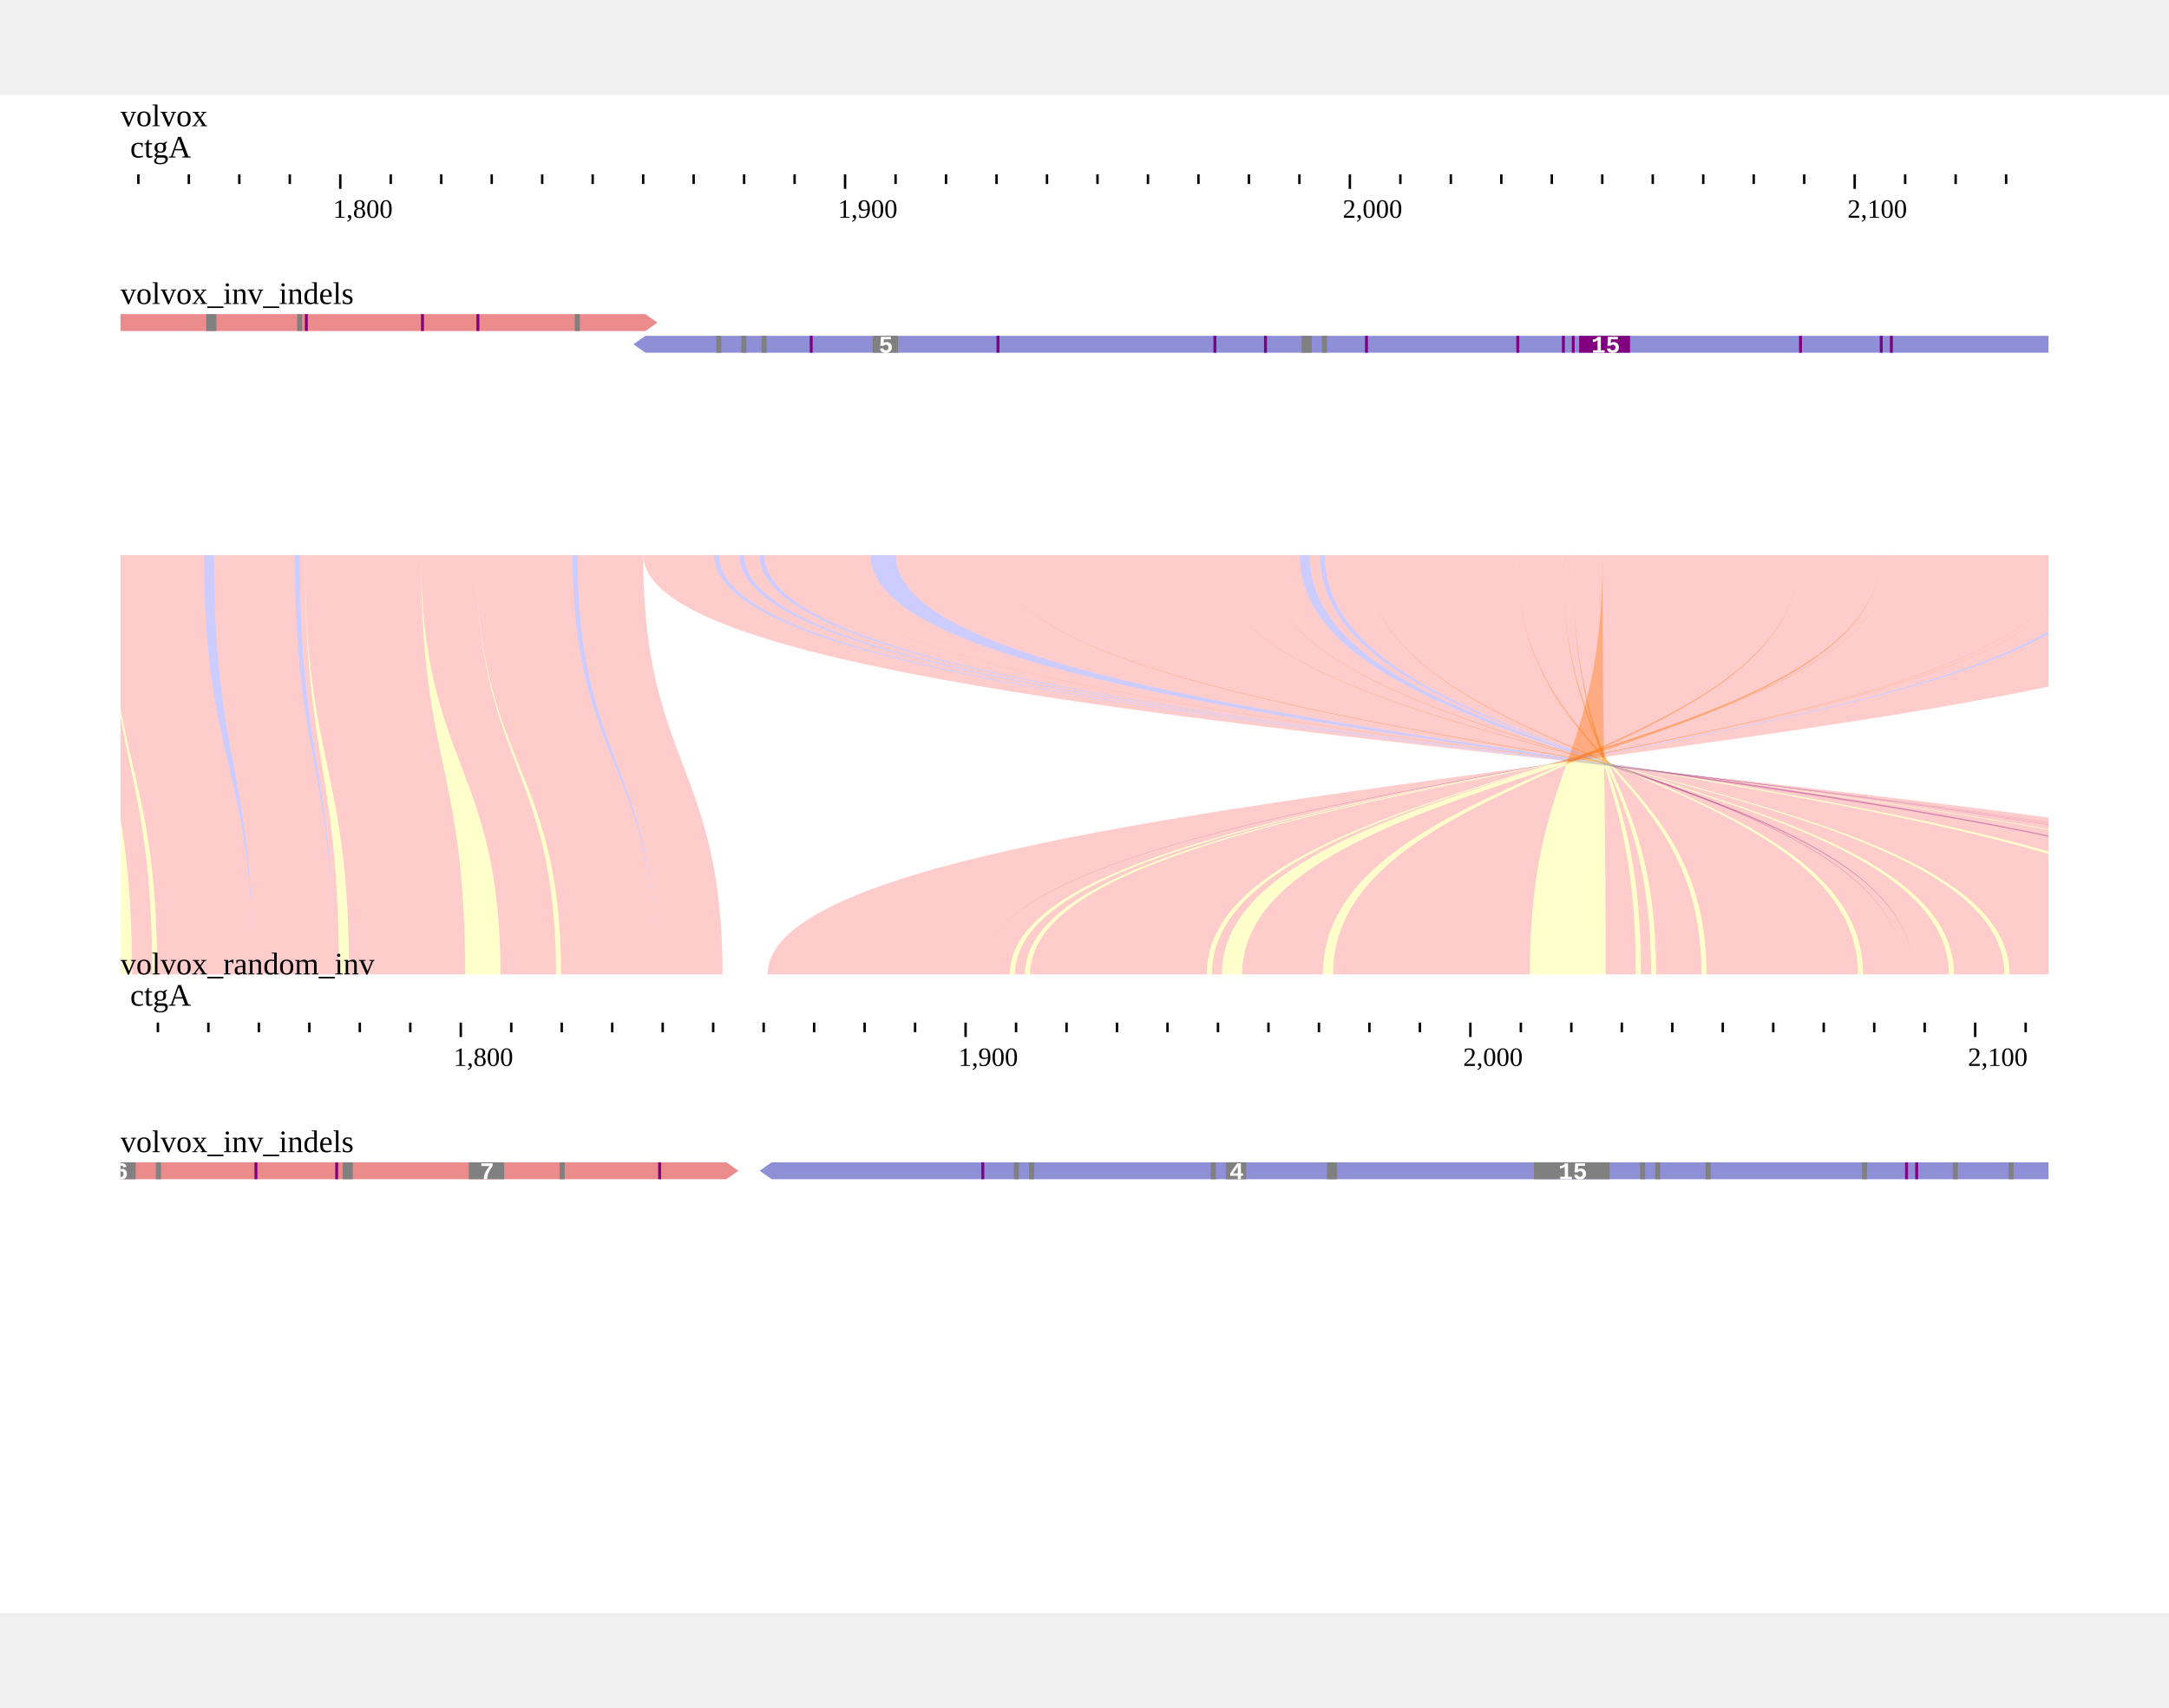
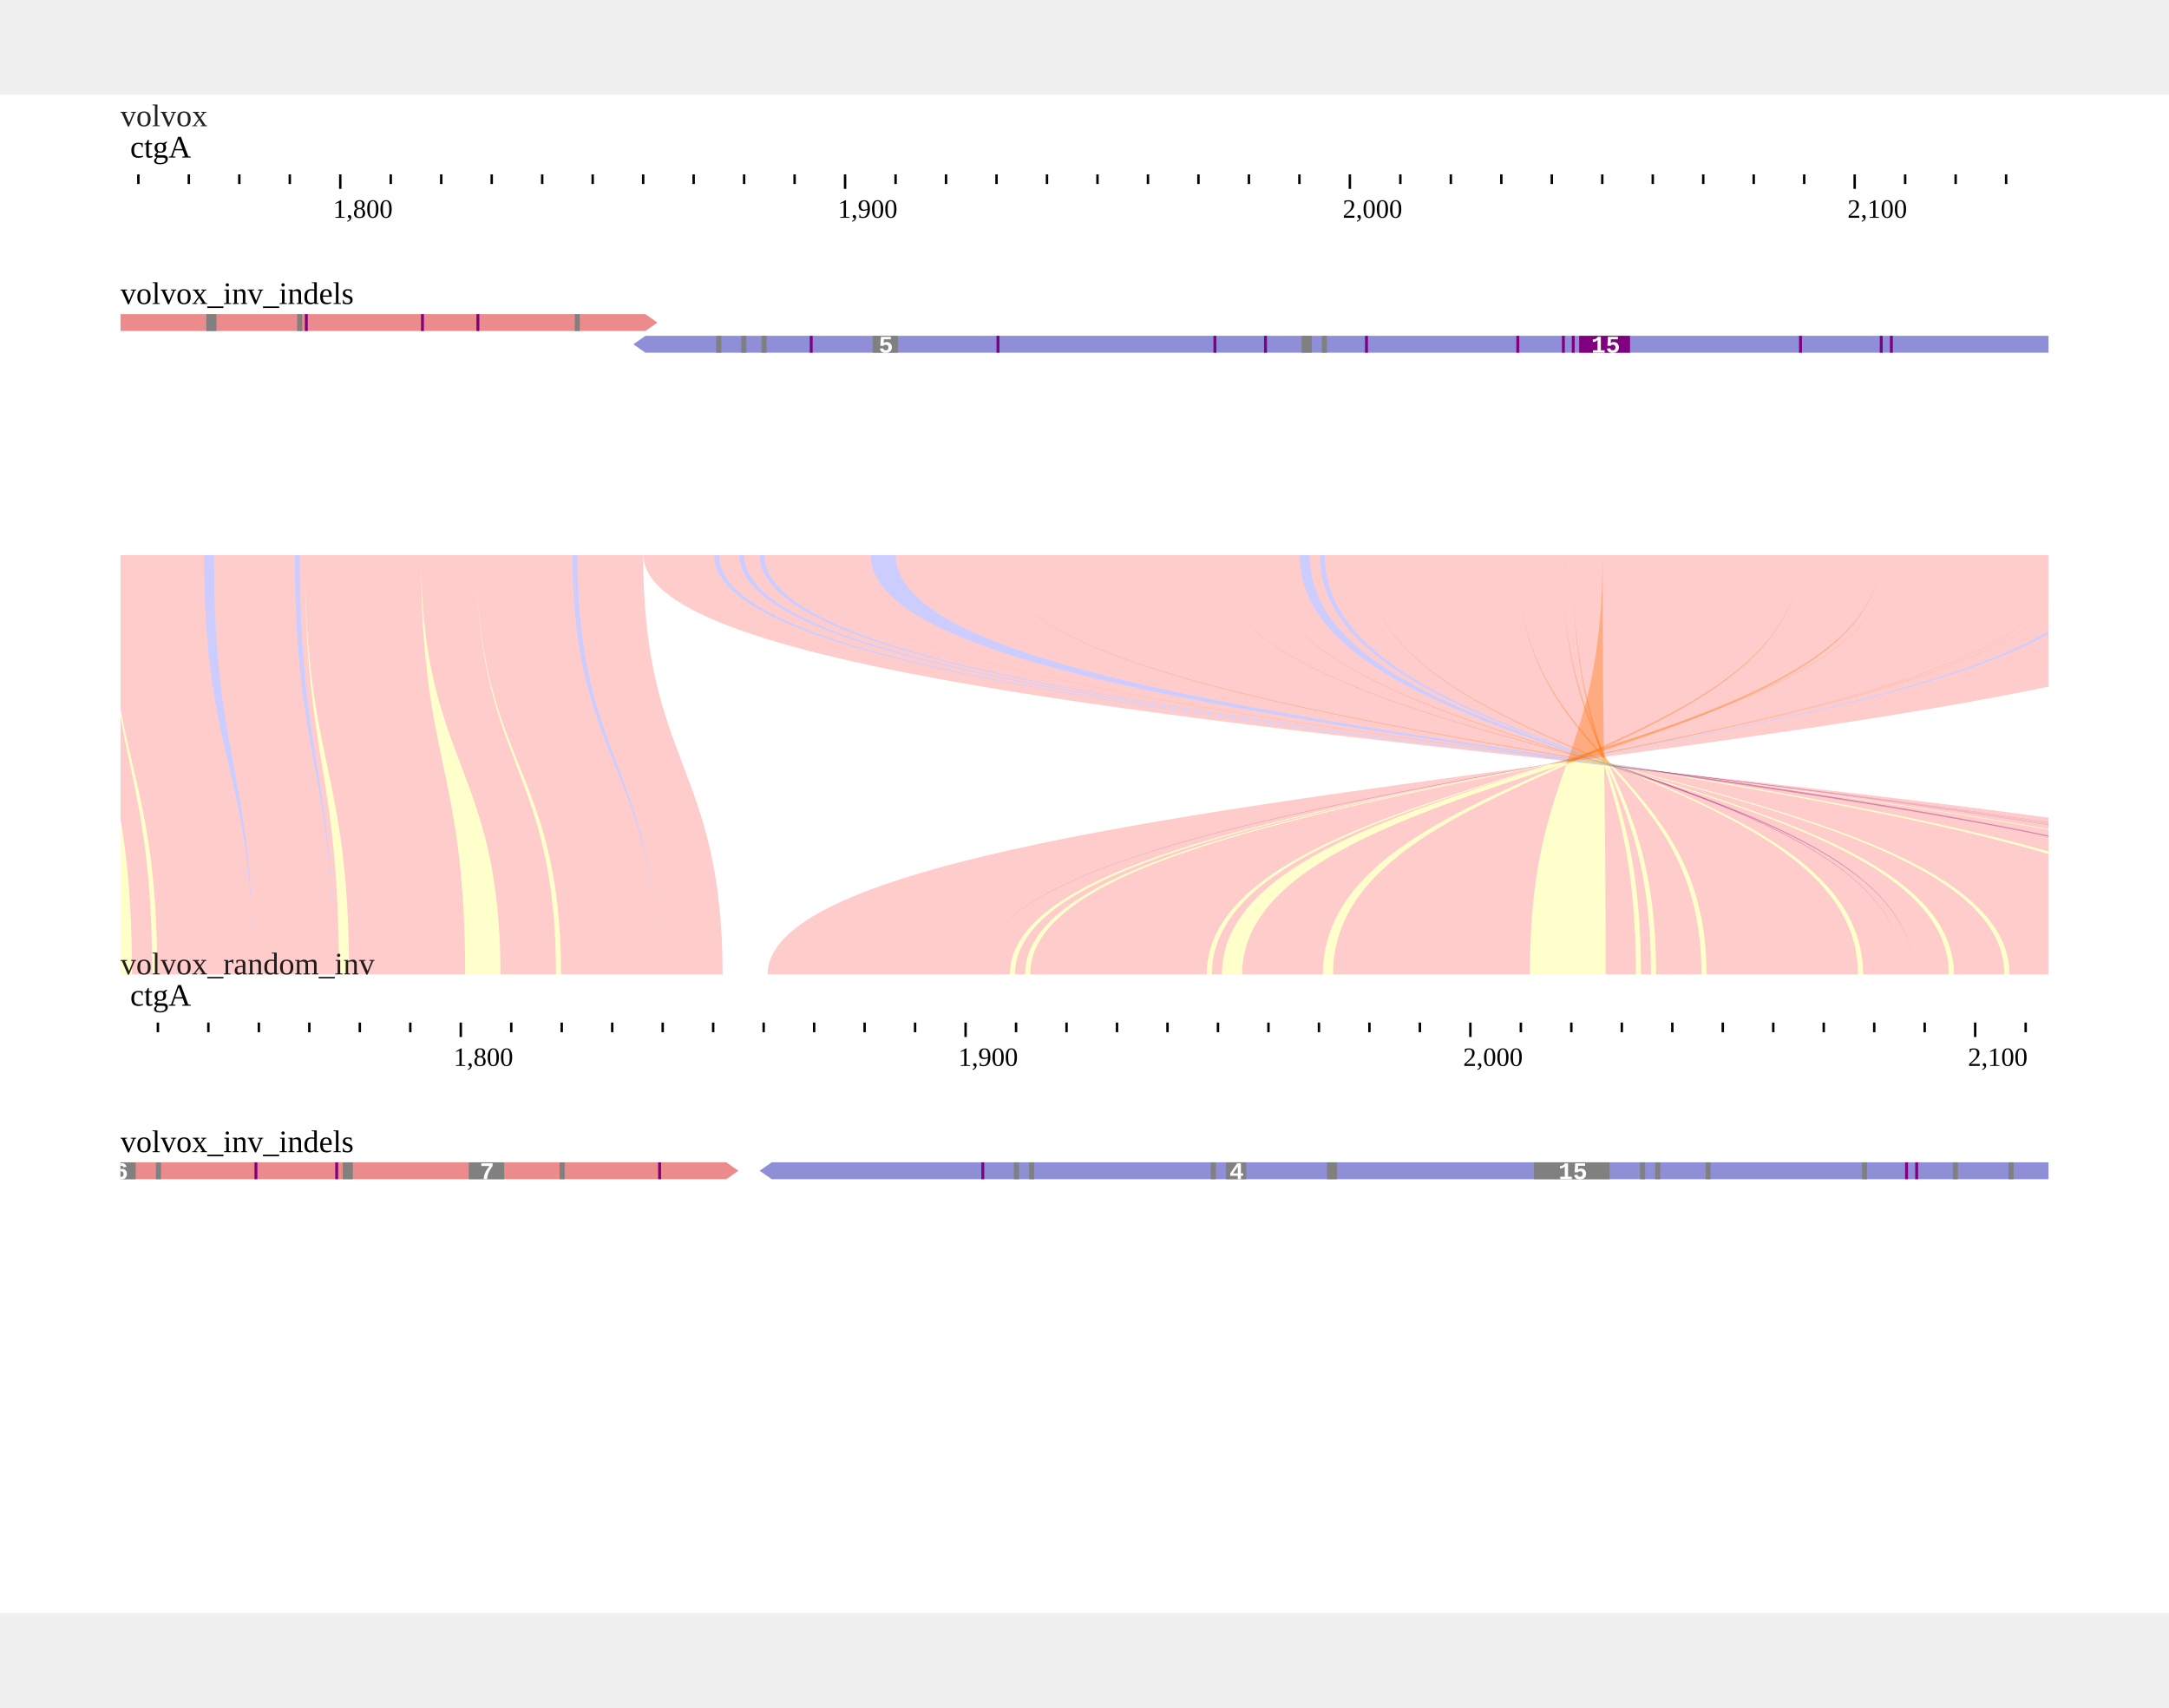
<svg xmlns="http://www.w3.org/2000/svg" width="800" height="630" viewBox="0,0,900,630">
  <rect width="900" height="630" fill="#ffffff" />
  <g transform="translate(50 13)">
    <g transform="translate(0)">
-       <text x="0" font-size="13" fill="rgb(0, 0, 0)">volvox</text>
+       <text x="0" font-size="13" fill-opacity="0.87" fill="#000000">volvox</text>
      <g>
        <defs>
          <clipPath id="clip-{volvox}ctgA:1756.4618436724566..2137.395342431762-0">
            <rect x="0" y="0" width="800" height="100" />
          </clipPath>
        </defs>
        <g transform="translate(0 0)">
          <g clip-path="url(#clip-{volvox}ctgA:1756.4618436724566..2137.395342431762-0)">
            <text x="4" y="13" font-size="13" fill="#000000">ctgA</text>
            <g transform="translate(0 20)">
              <line x1="-34.481" x2="-34.481" y1="0" y2="4" stroke-width="1" stroke="#000000" />
              <line x1="-13.535" x2="-13.535" y1="0" y2="4" stroke-width="1" stroke="#000000" />
              <line x1="7.411" x2="7.411" y1="0" y2="4" stroke-width="1" stroke="#000000" />
              <line x1="28.357" x2="28.357" y1="0" y2="4" stroke-width="1" stroke="#000000" />
              <line x1="49.303" x2="49.303" y1="0" y2="4" stroke-width="1" stroke="#000000" />
              <line x1="70.249" x2="70.249" y1="0" y2="4" stroke-width="1" stroke="#000000" />
              <line x1="91.195" x2="91.195" y1="0" y2="6" stroke-width="1" stroke="#000000" />
              <line x1="112.141" x2="112.141" y1="0" y2="4" stroke-width="1" stroke="#000000" />
              <line x1="133.087" x2="133.087" y1="0" y2="4" stroke-width="1" stroke="#000000" />
              <line x1="154.033" x2="154.033" y1="0" y2="4" stroke-width="1" stroke="#000000" />
              <line x1="174.979" x2="174.979" y1="0" y2="4" stroke-width="1" stroke="#000000" />
              <line x1="195.926" x2="195.926" y1="0" y2="4" stroke-width="1" stroke="#000000" />
              <line x1="216.872" x2="216.872" y1="0" y2="4" stroke-width="1" stroke="#000000" />
              <line x1="237.818" x2="237.818" y1="0" y2="4" stroke-width="1" stroke="#000000" />
              <line x1="258.764" x2="258.764" y1="0" y2="4" stroke-width="1" stroke="#000000" />
              <line x1="279.71" x2="279.71" y1="0" y2="4" stroke-width="1" stroke="#000000" />
              <line x1="300.656" x2="300.656" y1="0" y2="6" stroke-width="1" stroke="#000000" />
              <line x1="321.602" x2="321.602" y1="0" y2="4" stroke-width="1" stroke="#000000" />
              <line x1="342.548" x2="342.548" y1="0" y2="4" stroke-width="1" stroke="#000000" />
              <line x1="363.494" x2="363.494" y1="0" y2="4" stroke-width="1" stroke="#000000" />
              <line x1="384.44" x2="384.44" y1="0" y2="4" stroke-width="1" stroke="#000000" />
              <line x1="405.386" x2="405.386" y1="0" y2="4" stroke-width="1" stroke="#000000" />
              <line x1="426.332" x2="426.332" y1="0" y2="4" stroke-width="1" stroke="#000000" />
              <line x1="447.278" x2="447.278" y1="0" y2="4" stroke-width="1" stroke="#000000" />
              <line x1="468.224" x2="468.224" y1="0" y2="4" stroke-width="1" stroke="#000000" />
              <line x1="489.17" x2="489.17" y1="0" y2="4" stroke-width="1" stroke="#000000" />
              <line x1="510.116" x2="510.116" y1="0" y2="6" stroke-width="1" stroke="#000000" />
              <line x1="531.062" x2="531.062" y1="0" y2="4" stroke-width="1" stroke="#000000" />
              <line x1="552.008" x2="552.008" y1="0" y2="4" stroke-width="1" stroke="#000000" />
              <line x1="572.955" x2="572.955" y1="0" y2="4" stroke-width="1" stroke="#000000" />
              <line x1="593.901" x2="593.901" y1="0" y2="4" stroke-width="1" stroke="#000000" />
              <line x1="614.847" x2="614.847" y1="0" y2="4" stroke-width="1" stroke="#000000" />
              <line x1="635.793" x2="635.793" y1="0" y2="4" stroke-width="1" stroke="#000000" />
              <line x1="656.739" x2="656.739" y1="0" y2="4" stroke-width="1" stroke="#000000" />
              <line x1="677.685" x2="677.685" y1="0" y2="4" stroke-width="1" stroke="#000000" />
              <line x1="698.631" x2="698.631" y1="0" y2="4" stroke-width="1" stroke="#000000" />
              <line x1="719.577" x2="719.577" y1="0" y2="6" stroke-width="1" stroke="#000000" />
              <line x1="740.523" x2="740.523" y1="0" y2="4" stroke-width="1" stroke="#000000" />
              <line x1="761.469" x2="761.469" y1="0" y2="4" stroke-width="1" stroke="#000000" />
              <line x1="782.415" x2="782.415" y1="0" y2="4" stroke-width="1" stroke="#000000" />
              <line x1="803.361" x2="803.361" y1="0" y2="4" stroke-width="1" stroke="#000000" />
              <line x1="824.307" x2="824.307" y1="0" y2="4" stroke-width="1" stroke="#000000" />
              <text x="88.195" y="18" font-size="11" fill="#000000">1,800</text>
              <text x="297.656" y="18" font-size="11" fill="#000000">1,900</text>
              <text x="507.116" y="18" font-size="11" fill="#000000">2,000</text>
              <text x="716.577" y="18" font-size="11" fill="#000000">2,100</text>
            </g>
          </g>
        </g>
      </g>
    </g>
    <g transform="translate(0 60)">
      <g transform="translate(0 18)">
        <defs>
          <clipPath id="clip-jest">
            <rect x="0" y="0" width="800" height="100" />
          </clipPath>
        </defs>
        <g transform="translate(0 0)">
          <g clip-path="url(#clip-jest)">
            <g>
              <defs />
              <g>
                <g>
                  <path fill="#EC8B8B" stroke="none" paint-order="stroke fill markers" d=" M -3676 0 L -3676 7 L 217.8 7 L 222.8 3.5 L 217.8 0 Z" />
                  <text fill="#fff" stroke="none" font-family="Courier New,monospace" font-size="10px" font-style="normal" font-weight="bold" text-decoration="normal" x="-3522.723" y="7" text-anchor="start" dominant-baseline="alphabetic">3</text>
                  <text fill="#fff" stroke="none" font-family="Courier New,monospace" font-size="10px" font-style="normal" font-weight="bold" text-decoration="normal" x="-3390.823" y="7" text-anchor="start" dominant-baseline="alphabetic">3</text>
                  <text fill="#fff" stroke="none" font-family="Courier New,monospace" font-size="10px" font-style="normal" font-weight="bold" text-decoration="normal" x="-3348.923" y="7" text-anchor="start" dominant-baseline="alphabetic">3</text>
                  <text fill="#fff" stroke="none" font-family="Courier New,monospace" font-size="10px" font-style="normal" font-weight="bold" text-decoration="normal" x="-3282.923" y="7" text-anchor="start" dominant-baseline="alphabetic">6</text>
                  <text fill="#fff" stroke="none" font-family="Courier New,monospace" font-size="10px" font-style="normal" font-weight="bold" text-decoration="normal" x="-3056.347" y="7" text-anchor="start" dominant-baseline="alphabetic">19</text>
                  <text fill="#fff" stroke="none" font-family="Courier New,monospace" font-size="10px" font-style="normal" font-weight="bold" text-decoration="normal" x="-2628.373" y="7" text-anchor="start" dominant-baseline="alphabetic">5</text>
                  <text fill="#fff" stroke="none" font-family="Courier New,monospace" font-size="10px" font-style="normal" font-weight="bold" text-decoration="normal" x="-2465.697" y="7" text-anchor="start" dominant-baseline="alphabetic">37</text>
                  <text fill="#fff" stroke="none" font-family="Courier New,monospace" font-size="10px" font-style="normal" font-weight="bold" text-decoration="normal" x="-2348.723" y="7" text-anchor="start" dominant-baseline="alphabetic">6</text>
                  <text fill="#fff" stroke="none" font-family="Courier New,monospace" font-size="10px" font-style="normal" font-weight="bold" text-decoration="normal" x="-2328.823" y="7" text-anchor="start" dominant-baseline="alphabetic">3</text>
                  <text fill="#fff" stroke="none" font-family="Courier New,monospace" font-size="10px" font-style="normal" font-weight="bold" text-decoration="normal" x="-2313.123" y="7" text-anchor="start" dominant-baseline="alphabetic">6</text>
                  <text fill="#fff" stroke="none" font-family="Courier New,monospace" font-size="10px" font-style="normal" font-weight="bold" text-decoration="normal" x="-2098.047" y="7" text-anchor="start" dominant-baseline="alphabetic">28</text>
                  <text fill="#fff" stroke="none" font-family="Courier New,monospace" font-size="10px" font-style="normal" font-weight="bold" text-decoration="normal" x="-1361.123" y="7" text-anchor="start" dominant-baseline="alphabetic">3</text>
                  <text fill="#fff" stroke="none" font-family="Courier New,monospace" font-size="10px" font-style="normal" font-weight="bold" text-decoration="normal" x="-1273.123" y="7" text-anchor="start" dominant-baseline="alphabetic">3</text>
                  <text fill="#fff" stroke="none" font-family="Courier New,monospace" font-size="10px" font-style="normal" font-weight="bold" text-decoration="normal" x="-1216.623" y="7" text-anchor="start" dominant-baseline="alphabetic">3</text>
                  <text fill="#fff" stroke="none" font-family="Courier New,monospace" font-size="10px" font-style="normal" font-weight="bold" text-decoration="normal" x="-1190.423" y="7" text-anchor="start" dominant-baseline="alphabetic">4</text>
                  <text fill="#fff" stroke="none" font-family="Courier New,monospace" font-size="10px" font-style="normal" font-weight="bold" text-decoration="normal" x="-449.973" y="7" text-anchor="start" dominant-baseline="alphabetic">3</text>
                  <text fill="#fff" stroke="none" font-family="Courier New,monospace" font-size="10px" font-style="normal" font-weight="bold" text-decoration="normal" x="-217.473" y="7" text-anchor="start" dominant-baseline="alphabetic">5</text>
                  <rect fill="#808080" stroke="none" x="35.6" y="0" width="4.2" height="7" />
                  <rect fill="#808080" stroke="none" x="73.3" y="0" width="2.1" height="7" />
                  <rect fill="purple" stroke="none" x="76.5" y="0" width="1.2" height="7" />
                  <rect fill="purple" stroke="none" x="124.7" y="0" width="1.2" height="7" />
                  <rect fill="purple" stroke="none" x="147.7" y="0" width="1.2" height="7" />
                  <rect fill="#808080" stroke="none" x="188.5" y="0" width="2.1" height="7" />
                  <text fill="white" stroke="none" font-family="Courier New,monospace" font-size="10px" font-style="normal" font-weight="bold" text-decoration="normal" x="-1888.647" y="7" text-anchor="start" dominant-baseline="alphabetic">42</text>
                  <text fill="white" stroke="none" font-family="Courier New,monospace" font-size="10px" font-style="normal" font-weight="bold" text-decoration="normal" x="-1400.547" y="7" text-anchor="start" dominant-baseline="alphabetic">10</text>
                  <path fill="#8F8FD8" stroke="none" paint-order="stroke fill markers" d=" M 212.8 12.5 L 217.8 16 L 915.3 16 L 915.3 9 L 217.8 9 Z" />
                  <rect fill="#808080" stroke="none" x="247.2" y="9" width="2.1" height="7" />
                  <rect fill="#808080" stroke="none" x="257.6" y="9" width="2.1" height="7" />
                  <rect fill="#808080" stroke="none" x="266" y="9" width="2.1" height="7" />
                  <rect fill="purple" stroke="none" x="286" y="9" width="1.2" height="7" />
                  <rect fill="#808080" stroke="none" x="312.1" y="9" width="10.5" height="7" />
                  <text fill="#fff" stroke="none" font-family="Courier New,monospace" font-size="10px" font-style="normal" font-weight="bold" text-decoration="normal" x="314.577" y="16" text-anchor="start" dominant-baseline="alphabetic">5</text>
                  <rect fill="purple" stroke="none" x="363.5" y="9" width="1.2" height="7" />
                  <rect fill="purple" stroke="none" x="453.5" y="9" width="1.2" height="7" />
                  <rect fill="purple" stroke="none" x="474.5" y="9" width="1.2" height="7" />
                  <rect fill="#808080" stroke="none" x="490.1" y="9" width="4.2" height="7" />
                  <rect fill="#808080" stroke="none" x="498.5" y="9" width="2.1" height="7" />
                  <rect fill="purple" stroke="none" x="516.4" y="9" width="1.2" height="7" />
                  <rect fill="purple" stroke="none" x="579.2" y="9" width="1.2" height="7" />
                  <rect fill="purple" stroke="none" x="598.1" y="9" width="1.2" height="7" />
                  <rect fill="purple" stroke="none" x="602.2" y="9" width="1.2" height="7" />
                  <rect fill="purple" stroke="none" x="696.5" y="9" width="1.2" height="7" />
                  <rect fill="purple" stroke="none" x="730" y="9" width="1.2" height="7" />
                  <rect fill="purple" stroke="none" x="734.2" y="9" width="1.2" height="7" />
                  <rect fill="purple" stroke="none" x="605.253" y="9" width="21.094" height="7" />
                  <text fill="white" stroke="none" font-family="Courier New,monospace" font-size="10px" font-style="normal" font-weight="bold" text-decoration="normal" x="610.253" y="16" text-anchor="start" dominant-baseline="alphabetic">15</text>
                </g>
              </g>
            </g>
          </g>
        </g>
      </g>
      <g>
-         <text x="0" y="5" fill="rgb(0, 0, 0)" font-size="13" dominant-baseline="hanging">volvox_inv_indels</text>
+         <text x="0" y="5" fill="#000000" font-size="13" dominant-baseline="hanging">volvox_inv_indels</text>
      </g>
    </g>
  </g>
  <defs>
    <clipPath id="synclip">
      <rect x="0" y="0" width="800" height="174" />
    </clipPath>
  </defs>
  <g transform="translate(50 191)" clip-path="url(#synclip)">
    <g>
      <defs />
      <g>
        <g>
          <path fill="none" stroke="#f003" paint-order="fill stroke markers" d="" stroke-miterlimit="10" />
          <path fill="#ff03" stroke="none" paint-order="stroke fill markers" d=" M -13.535 0 L -13.535 0 C -13.535 87 4.762 87 4.762 174 L -7.806 174 C -7.806 87 -13.535 87 -13.535 0 Z" />
          <path fill="#f003" stroke="none" paint-order="stroke fill markers" d=" M -13.535 0 L -5.157 0 C -5.157 87 13.141 87 13.141 174 L 4.762 174 C 4.762 87 -13.535 87 -13.535 0 Z" />
          <path fill="#ff03" stroke="none" paint-order="stroke fill markers" d=" M -5.157 0 L -5.157 0 C -5.157 87 15.235 87 15.235 174 L 13.141 174 C 13.141 87 -5.157 87 -5.157 0 Z" />
          <path fill="#f003" stroke="none" paint-order="stroke fill markers" d=" M -5.157 0 L 34.641 0 C 34.641 87 55.033 87 55.033 174 L 15.235 174 C 15.235 87 -5.157 87 -5.157 0 Z" />
          <path fill="#00f3" stroke="none" paint-order="stroke fill markers" d=" M 34.641 0 L 38.83 0 C 38.83 87 55.033 87 55.033 174 L 55.033 174 C 55.033 87 34.641 87 34.641 0 Z" />
          <path fill="#f003" stroke="none" paint-order="stroke fill markers" d=" M 38.83 0 L 72.344 0 C 72.344 87 88.546 87 88.546 174 L 55.033 174 C 55.033 87 38.83 87 38.83 0 Z" />
          <path fill="#00f3" stroke="none" paint-order="stroke fill markers" d=" M 72.344 0 L 74.438 0 C 74.438 87 88.546 87 88.546 174 L 88.546 174 C 88.546 87 72.344 87 72.344 0 Z" />
          <path fill="#f003" stroke="none" paint-order="stroke fill markers" d=" M 74.438 0 L 76.533 0 C 76.533 87 90.641 87 90.641 174 L 88.546 174 C 88.546 87 74.438 87 74.438 0 Z" />
          <path fill="#ff03" stroke="none" paint-order="stroke fill markers" d=" M 76.533 0 L 76.533 0 C 76.533 87 94.83 87 94.83 174 L 90.641 174 C 90.641 87 76.533 87 76.533 0 Z" />
          <path fill="#f003" stroke="none" paint-order="stroke fill markers" d=" M 76.533 0 L 124.709 0 C 124.709 87 143.006 87 143.006 174 L 94.83 174 C 94.83 87 76.533 87 76.533 0 Z" />
          <path fill="#ff03" stroke="none" paint-order="stroke fill markers" d=" M 124.709 0 L 124.709 0 C 124.709 87 157.668 87 157.668 174 L 143.006 174 C 143.006 87 124.709 87 124.709 0 Z" />
          <path fill="#f003" stroke="none" paint-order="stroke fill markers" d=" M 124.709 0 L 147.75 0 C 147.75 87 180.709 87 180.709 174 L 157.668 174 C 157.668 87 124.709 87 124.709 0 Z" />
          <path fill="#ff03" stroke="none" paint-order="stroke fill markers" d=" M 147.75 0 L 147.75 0 C 147.75 87 182.804 87 182.804 174 L 180.709 174 C 180.709 87 147.75 87 147.75 0 Z" />
          <path fill="#f003" stroke="none" paint-order="stroke fill markers" d=" M 147.75 0 L 187.547 0 C 187.547 87 222.601 87 222.601 174 L 182.804 174 C 182.804 87 147.75 87 147.75 0 Z" />
          <path fill="#00f3" stroke="none" paint-order="stroke fill markers" d=" M 187.547 0 L 189.642 0 C 189.642 87 222.601 87 222.601 174 L 222.601 174 C 222.601 87 187.547 87 187.547 0 Z" />
          <path fill="#f003" stroke="none" paint-order="stroke fill markers" d=" M 189.642 0 L 216.872 0 C 216.872 87 249.831 87 249.831 174 L 222.601 174 C 222.601 87 189.642 87 189.642 0 Z" />
          <path fill="#f003" stroke="none" paint-order="stroke fill markers" d=" M 217 0 L 246.324 0 C 246.324 87 980.676 87 980.676 174 L 1010 174 C 1010 87 217 87 217 0 Z" />
          <path fill="#00f3" stroke="none" paint-order="stroke fill markers" d=" M 246.324 0 L 248.419 0 C 248.419 87 980.676 87 980.676 174 L 980.676 174 C 980.676 87 246.324 87 246.324 0 Z" />
          <path fill="#f003" stroke="none" paint-order="stroke fill markers" d=" M 248.419 0 L 256.798 0 C 256.798 87 972.297 87 972.297 174 L 980.676 174 C 980.676 87 248.419 87 248.419 0 Z" />
          <path fill="#00f3" stroke="none" paint-order="stroke fill markers" d=" M 256.798 0 L 258.892 0 C 258.892 87 972.297 87 972.297 174 L 972.297 174 C 972.297 87 256.798 87 256.798 0 Z" />
          <path fill="#f003" stroke="none" paint-order="stroke fill markers" d=" M 258.892 0 L 265.176 0 C 265.176 87 966.013 87 966.013 174 L 972.297 174 C 972.297 87 258.892 87 258.892 0 Z" />
          <path fill="#00f3" stroke="none" paint-order="stroke fill markers" d=" M 265.176 0 L 267.271 0 C 267.271 87 966.013 87 966.013 174 L 966.013 174 C 966.013 87 265.176 87 265.176 0 Z" />
          <path fill="#f003" stroke="none" paint-order="stroke fill markers" d=" M 267.271 0 L 286.122 0 C 286.122 87 947.162 87 947.162 174 L 966.013 174 C 966.013 87 267.271 87 267.271 0 Z" />
          <path fill="#ff03" stroke="none" paint-order="stroke fill markers" d=" M 286.122 0 L 286.122 0 C 286.122 87 945.067 87 945.067 174 L 947.162 174 C 947.162 87 286.122 87 286.122 0 Z" />
          <path fill="#f003" stroke="none" paint-order="stroke fill markers" d=" M 286.122 0 L 311.257 0 C 311.257 87 919.932 87 919.932 174 L 945.067 174 C 945.067 87 286.122 87 286.122 0 Z" />
          <path fill="#00f3" stroke="none" paint-order="stroke fill markers" d=" M 311.257 0 L 321.73 0 C 321.73 87 919.932 87 919.932 174 L 919.932 174 C 919.932 87 311.257 87 311.257 0 Z" />
          <path fill="#f003" stroke="none" paint-order="stroke fill markers" d=" M 321.73 0 L 363.622 0 C 363.622 87 878.04 87 878.04 174 L 919.932 174 C 919.932 87 321.73 87 321.73 0 Z" />
          <path fill="#ff03" stroke="none" paint-order="stroke fill markers" d=" M 363.622 0 L 363.622 0 C 363.622 87 873.851 87 873.851 174 L 878.04 174 C 878.04 87 363.622 87 363.622 0 Z" />
          <path fill="#f003" stroke="none" paint-order="stroke fill markers" d=" M 363.622 0 L 453.69 0 C 453.69 87 783.783 87 783.783 174 L 873.851 174 C 873.851 87 363.622 87 363.622 0 Z" />
          <path fill="#ff03" stroke="none" paint-order="stroke fill markers" d=" M 453.69 0 L 453.69 0 C 453.69 87 781.688 87 781.688 174 L 783.783 174 C 783.783 87 453.69 87 453.69 0 Z" />
          <path fill="#f003" stroke="none" paint-order="stroke fill markers" d=" M 453.69 0 L 474.636 0 C 474.636 87 760.742 87 760.742 174 L 781.688 174 C 781.688 87 453.69 87 453.69 0 Z" />
          <path fill="#ff03" stroke="none" paint-order="stroke fill markers" d=" M 474.636 0 L 474.636 0 C 474.636 87 758.647 87 758.647 174 L 760.742 174 C 760.742 87 474.636 87 474.636 0 Z" />
          <path fill="#f003" stroke="none" paint-order="stroke fill markers" d=" M 474.636 0 L 489.299 0 C 489.299 87 743.985 87 743.985 174 L 758.647 174 C 758.647 87 474.636 87 474.636 0 Z" />
          <path fill="#00f3" stroke="none" paint-order="stroke fill markers" d=" M 489.299 0 L 493.488 0 C 493.488 87 743.985 87 743.985 174 L 743.985 174 C 743.985 87 489.299 87 489.299 0 Z" />
          <path fill="#f003" stroke="none" paint-order="stroke fill markers" d=" M 493.488 0 L 497.677 0 C 497.677 87 739.796 87 739.796 174 L 743.985 174 C 743.985 87 493.488 87 493.488 0 Z" />
          <path fill="#00f3" stroke="none" paint-order="stroke fill markers" d=" M 497.677 0 L 499.772 0 C 499.772 87 739.796 87 739.796 174 L 739.796 174 C 739.796 87 497.677 87 497.677 0 Z" />
          <path fill="#f003" stroke="none" paint-order="stroke fill markers" d=" M 499.772 0 L 516.529 0 C 516.529 87 723.039 87 723.039 174 L 739.796 174 C 739.796 87 499.772 87 499.772 0 Z" />
          <path fill="#ff03" stroke="none" paint-order="stroke fill markers" d=" M 516.529 0 L 516.529 0 C 516.529 87 720.944 87 720.944 174 L 723.039 174 C 723.039 87 516.529 87 516.529 0 Z" />
          <path fill="#f003" stroke="none" paint-order="stroke fill markers" d=" M 516.529 0 L 579.367 0 C 579.367 87 658.106 87 658.106 174 L 720.944 174 C 720.944 87 516.529 87 516.529 0 Z" />
          <path fill="#ff03" stroke="none" paint-order="stroke fill markers" d=" M 579.367 0 L 579.367 0 C 579.367 87 656.012 87 656.012 174 L 658.106 174 C 658.106 87 579.367 87 579.367 0 Z" />
          <path fill="#f003" stroke="none" paint-order="stroke fill markers" d=" M 579.367 0 L 598.218 0 C 598.218 87 637.16 87 637.16 174 L 656.012 174 C 656.012 87 579.367 87 579.367 0 Z" />
          <path fill="#ff03" stroke="none" paint-order="stroke fill markers" d=" M 598.218 0 L 598.218 0 C 598.218 87 635.066 87 635.066 174 L 637.16 174 C 637.16 87 598.218 87 598.218 0 Z" />
          <path fill="#f003" stroke="none" paint-order="stroke fill markers" d=" M 598.218 0 L 602.407 0 C 602.407 87 630.876 87 630.876 174 L 635.066 174 C 635.066 87 598.218 87 598.218 0 Z" />
          <path fill="#ff03" stroke="none" paint-order="stroke fill markers" d=" M 602.407 0 L 602.407 0 C 602.407 87 628.782 87 628.782 174 L 630.876 174 C 630.876 87 602.407 87 602.407 0 Z" />
          <path fill="#f003" stroke="none" paint-order="stroke fill markers" d=" M 602.407 0 L 614.975 0 C 614.975 87 616.214 87 616.214 174 L 628.782 174 C 628.782 87 602.407 87 602.407 0 Z" />
          <path fill="#ff03" stroke="none" paint-order="stroke fill markers" d=" M 614.975 0 L 614.975 0 C 614.975 87 584.795 87 584.795 174 L 616.214 174 C 616.214 87 614.975 87 614.975 0 Z" />
          <path fill="#f003" stroke="none" paint-order="stroke fill markers" d=" M 614.975 0 L 696.665 0 C 696.665 87 503.105 87 503.105 174 L 584.795 174 C 584.795 87 614.975 87 614.975 0 Z" />
          <path fill="#ff03" stroke="none" paint-order="stroke fill markers" d=" M 696.665 0 L 696.665 0 C 696.665 87 498.916 87 498.916 174 L 503.105 174 C 503.105 87 696.665 87 696.665 0 Z" />
          <path fill="#f003" stroke="none" paint-order="stroke fill markers" d=" M 696.665 0 L 730.178 0 C 730.178 87 465.403 87 465.403 174 L 498.916 174 C 498.916 87 696.665 87 696.665 0 Z" />
          <path fill="#ff03" stroke="none" paint-order="stroke fill markers" d=" M 730.178 0 L 730.178 0 C 730.178 87 457.024 87 457.024 174 L 465.403 174 C 465.403 87 730.178 87 730.178 0 Z" />
          <path fill="#f003" stroke="none" paint-order="stroke fill markers" d=" M 730.178 0 L 734.368 0 C 734.368 87 452.835 87 452.835 174 L 457.024 174 C 457.024 87 730.178 87 730.178 0 Z" />
          <path fill="#ff03" stroke="none" paint-order="stroke fill markers" d=" M 734.368 0 L 734.368 0 C 734.368 87 450.74 87 450.74 174 L 452.835 174 C 452.835 87 734.368 87 734.368 0 Z" />
          <path fill="#f003" stroke="none" paint-order="stroke fill markers" d=" M 734.368 0 L 807.679 0 C 807.679 87 377.429 87 377.429 174 L 450.74 174 C 450.74 87 734.368 87 734.368 0 Z" />
          <path fill="#ff03" stroke="none" paint-order="stroke fill markers" d=" M 807.679 0 L 807.679 0 C 807.679 87 375.335 87 375.335 174 L 377.429 174 C 377.429 87 807.679 87 807.679 0 Z" />
          <path fill="#f003" stroke="none" paint-order="stroke fill markers" d=" M 807.679 0 L 811.868 0 C 811.868 87 371.145 87 371.145 174 L 375.335 174 C 375.335 87 807.679 87 807.679 0 Z" />
          <path fill="#ff03" stroke="none" paint-order="stroke fill markers" d=" M 811.868 0 L 811.868 0 C 811.868 87 369.051 87 369.051 174 L 371.145 174 C 371.145 87 811.868 87 811.868 0 Z" />
          <path fill="#f003" stroke="none" paint-order="stroke fill markers" d=" M 811.868 0 L 824.436 0 C 824.436 87 356.483 87 356.483 174 L 369.051 174 C 369.051 87 811.868 87 811.868 0 Z" />
          <path fill="#00f3" stroke="none" paint-order="stroke fill markers" d=" M 824.436 0 L 826.53 0 C 826.53 87 356.483 87 356.483 174 L 356.483 174 C 356.483 87 824.436 87 824.436 0 Z" />
          <path fill="#f003" stroke="none" paint-order="stroke fill markers" d=" M 826.53 0 L 914.504 0 C 914.504 87 268.51 87 268.51 174 L 356.483 174 C 356.483 87 826.53 87 826.53 0 Z" />
        </g>
      </g>
    </g>
  </g>
  <g transform="translate(50 365)">
    <g transform="translate(0)">
-       <text x="0" font-size="13" fill="rgb(0, 0, 0)">volvox_random_inv</text>
+       <text x="0" font-size="13" fill-opacity="0.87" fill="#000000">volvox_random_inv</text>
      <g>
        <defs>
          <clipPath id="clip-{volvox_random_inv}ctgA:1732.5910000000001..2113.524498759305-0">
            <rect x="0" y="0" width="800" height="100" />
          </clipPath>
        </defs>
        <g transform="translate(0 0)">
          <g clip-path="url(#clip-{volvox_random_inv}ctgA:1732.5910000000001..2113.524498759305-0)">
            <text x="4" y="13" font-size="13" fill="#000000">ctgA</text>
            <g transform="translate(0 20)">
              <line x1="-26.373" x2="-26.373" y1="0" y2="4" stroke-width="1" stroke="#000000" />
              <line x1="-5.427" x2="-5.427" y1="0" y2="4" stroke-width="1" stroke="#000000" />
              <line x1="15.519" x2="15.519" y1="0" y2="4" stroke-width="1" stroke="#000000" />
              <line x1="36.465" x2="36.465" y1="0" y2="4" stroke-width="1" stroke="#000000" />
              <line x1="57.411" x2="57.411" y1="0" y2="4" stroke-width="1" stroke="#000000" />
              <line x1="78.357" x2="78.357" y1="0" y2="4" stroke-width="1" stroke="#000000" />
              <line x1="99.303" x2="99.303" y1="0" y2="4" stroke-width="1" stroke="#000000" />
              <line x1="120.249" x2="120.249" y1="0" y2="4" stroke-width="1" stroke="#000000" />
              <line x1="141.195" x2="141.195" y1="0" y2="6" stroke-width="1" stroke="#000000" />
              <line x1="162.141" x2="162.141" y1="0" y2="4" stroke-width="1" stroke="#000000" />
              <line x1="183.087" x2="183.087" y1="0" y2="4" stroke-width="1" stroke="#000000" />
              <line x1="204.033" x2="204.033" y1="0" y2="4" stroke-width="1" stroke="#000000" />
              <line x1="224.979" x2="224.979" y1="0" y2="4" stroke-width="1" stroke="#000000" />
              <line x1="245.926" x2="245.926" y1="0" y2="4" stroke-width="1" stroke="#000000" />
              <line x1="266.872" x2="266.872" y1="0" y2="4" stroke-width="1" stroke="#000000" />
              <line x1="287.818" x2="287.818" y1="0" y2="4" stroke-width="1" stroke="#000000" />
              <line x1="308.764" x2="308.764" y1="0" y2="4" stroke-width="1" stroke="#000000" />
              <line x1="329.71" x2="329.71" y1="0" y2="4" stroke-width="1" stroke="#000000" />
              <line x1="350.656" x2="350.656" y1="0" y2="6" stroke-width="1" stroke="#000000" />
              <line x1="371.602" x2="371.602" y1="0" y2="4" stroke-width="1" stroke="#000000" />
              <line x1="392.548" x2="392.548" y1="0" y2="4" stroke-width="1" stroke="#000000" />
              <line x1="413.494" x2="413.494" y1="0" y2="4" stroke-width="1" stroke="#000000" />
              <line x1="434.44" x2="434.44" y1="0" y2="4" stroke-width="1" stroke="#000000" />
              <line x1="455.386" x2="455.386" y1="0" y2="4" stroke-width="1" stroke="#000000" />
              <line x1="476.332" x2="476.332" y1="0" y2="4" stroke-width="1" stroke="#000000" />
              <line x1="497.278" x2="497.278" y1="0" y2="4" stroke-width="1" stroke="#000000" />
              <line x1="518.224" x2="518.224" y1="0" y2="4" stroke-width="1" stroke="#000000" />
              <line x1="539.17" x2="539.17" y1="0" y2="4" stroke-width="1" stroke="#000000" />
              <line x1="560.116" x2="560.116" y1="0" y2="6" stroke-width="1" stroke="#000000" />
              <line x1="581.062" x2="581.062" y1="0" y2="4" stroke-width="1" stroke="#000000" />
              <line x1="602.008" x2="602.008" y1="0" y2="4" stroke-width="1" stroke="#000000" />
              <line x1="622.955" x2="622.955" y1="0" y2="4" stroke-width="1" stroke="#000000" />
              <line x1="643.901" x2="643.901" y1="0" y2="4" stroke-width="1" stroke="#000000" />
              <line x1="664.847" x2="664.847" y1="0" y2="4" stroke-width="1" stroke="#000000" />
              <line x1="685.793" x2="685.793" y1="0" y2="4" stroke-width="1" stroke="#000000" />
              <line x1="706.739" x2="706.739" y1="0" y2="4" stroke-width="1" stroke="#000000" />
              <line x1="727.685" x2="727.685" y1="0" y2="4" stroke-width="1" stroke="#000000" />
              <line x1="748.631" x2="748.631" y1="0" y2="4" stroke-width="1" stroke="#000000" />
              <line x1="769.577" x2="769.577" y1="0" y2="6" stroke-width="1" stroke="#000000" />
              <line x1="790.523" x2="790.523" y1="0" y2="4" stroke-width="1" stroke="#000000" />
              <line x1="811.469" x2="811.469" y1="0" y2="4" stroke-width="1" stroke="#000000" />
              <line x1="832.415" x2="832.415" y1="0" y2="4" stroke-width="1" stroke="#000000" />
              <text x="138.195" y="18" font-size="11" fill="#000000">1,800</text>
              <text x="347.656" y="18" font-size="11" fill="#000000">1,900</text>
              <text x="557.116" y="18" font-size="11" fill="#000000">2,000</text>
              <text x="766.577" y="18" font-size="11" fill="#000000">2,100</text>
            </g>
          </g>
        </g>
      </g>
    </g>
    <g transform="translate(0 60)">
      <g transform="translate(0 18)">
        <defs>
          <clipPath id="clip-jest">
            <rect x="0" y="0" width="800" height="100" />
          </clipPath>
        </defs>
        <g transform="translate(0 0)">
          <g clip-path="url(#clip-jest)">
            <g>
              <defs />
              <g>
                <g>
                  <path fill="#EC8B8B" stroke="none" paint-order="stroke fill markers" d=" M -3619.5 0 L -3619.5 7 L 251.4 7 L 256.4 3.5 L 251.4 0 Z" />
                  <text fill="#fff" stroke="none" font-family="Courier New,monospace" font-size="10px" font-style="normal" font-weight="bold" text-decoration="normal" x="-3562.523" y="7" text-anchor="start" dominant-baseline="alphabetic">3</text>
                  <text fill="#fff" stroke="none" font-family="Courier New,monospace" font-size="10px" font-style="normal" font-weight="bold" text-decoration="normal" x="-3254.623" y="7" text-anchor="start" dominant-baseline="alphabetic">3</text>
                  <text fill="#fff" stroke="none" font-family="Courier New,monospace" font-size="10px" font-style="normal" font-weight="bold" text-decoration="normal" x="-2551.873" y="7" text-anchor="start" dominant-baseline="alphabetic">4</text>
                  <text fill="#fff" stroke="none" font-family="Courier New,monospace" font-size="10px" font-style="normal" font-weight="bold" text-decoration="normal" x="-2374.923" y="7" text-anchor="start" dominant-baseline="alphabetic">5</text>
                  <text fill="#fff" stroke="none" font-family="Courier New,monospace" font-size="10px" font-style="normal" font-weight="bold" text-decoration="normal" x="-2352.923" y="7" text-anchor="start" dominant-baseline="alphabetic">8</text>
                  <text fill="#fff" stroke="none" font-family="Courier New,monospace" font-size="10px" font-style="normal" font-weight="bold" text-decoration="normal" x="-2329.873" y="7" text-anchor="start" dominant-baseline="alphabetic">4</text>
                  <text fill="#fff" stroke="none" font-family="Courier New,monospace" font-size="10px" font-style="normal" font-weight="bold" text-decoration="normal" x="-1976.547" y="7" text-anchor="start" dominant-baseline="alphabetic">42</text>
                  <text fill="#fff" stroke="none" font-family="Courier New,monospace" font-size="10px" font-style="normal" font-weight="bold" text-decoration="normal" x="-1505.623" y="7" text-anchor="start" dominant-baseline="alphabetic">3</text>
                  <text fill="#fff" stroke="none" font-family="Courier New,monospace" font-size="10px" font-style="normal" font-weight="bold" text-decoration="normal" x="-1398.447" y="7" text-anchor="start" dominant-baseline="alphabetic">10</text>
                  <text fill="#fff" stroke="none" font-family="Courier New,monospace" font-size="10px" font-style="normal" font-weight="bold" text-decoration="normal" x="-423.773" y="7" text-anchor="start" dominant-baseline="alphabetic">6</text>
                  <text fill="#fff" stroke="none" font-family="Courier New,monospace" font-size="10px" font-style="normal" font-weight="bold" text-decoration="normal" x="-177.673" y="7" text-anchor="start" dominant-baseline="alphabetic">7</text>
                  <text fill="#fff" stroke="none" font-family="Courier New,monospace" font-size="10px" font-style="normal" font-weight="bold" text-decoration="normal" x="-137.873" y="7" text-anchor="start" dominant-baseline="alphabetic">5</text>
                  <rect fill="#808080" stroke="none" x="-6.3" y="0" width="12.6" height="7" />
                  <text fill="#fff" stroke="none" font-family="Courier New,monospace" font-size="10px" font-style="normal" font-weight="bold" text-decoration="normal" x="-2.773" y="7" text-anchor="start" dominant-baseline="alphabetic">6</text>
                  <rect fill="#808080" stroke="none" x="14.7" y="0" width="2.1" height="7" />
                  <rect fill="purple" stroke="none" x="55.6" y="0" width="1.2" height="7" />
                  <rect fill="purple" stroke="none" x="89.1" y="0" width="1.2" height="7" />
                  <rect fill="#808080" stroke="none" x="92.2" y="0" width="4.2" height="7" />
                  <rect fill="#808080" stroke="none" x="144.5" y="0" width="14.7" height="7" />
                  <text fill="#fff" stroke="none" font-family="Courier New,monospace" font-size="10px" font-style="normal" font-weight="bold" text-decoration="normal" x="149.077" y="7" text-anchor="start" dominant-baseline="alphabetic">7</text>
                  <rect fill="#808080" stroke="none" x="182.2" y="0" width="2.1" height="7" />
                  <rect fill="purple" stroke="none" x="223.1" y="0" width="1.2" height="7" />
                  <text fill="white" stroke="none" font-family="Courier New,monospace" font-size="10px" font-style="normal" font-weight="bold" text-decoration="normal" x="-3028.047" y="7" text-anchor="start" dominant-baseline="alphabetic">19</text>
                  <text fill="white" stroke="none" font-family="Courier New,monospace" font-size="10px" font-style="normal" font-weight="bold" text-decoration="normal" x="-2506.547" y="7" text-anchor="start" dominant-baseline="alphabetic">37</text>
                  <text fill="white" stroke="none" font-family="Courier New,monospace" font-size="10px" font-style="normal" font-weight="bold" text-decoration="normal" x="-2198.647" y="7" text-anchor="start" dominant-baseline="alphabetic">28</text>
                  <path fill="#8F8FD8" stroke="none" paint-order="stroke fill markers" d=" M 265.2 3.5 L 270.2 7 L 1011.7 7 L 1011.7 0 L 270.2 0 Z" />
                  <rect fill="purple" stroke="none" x="357.2" y="0" width="1.2" height="7" />
                  <rect fill="#808080" stroke="none" x="370.7" y="0" width="2.1" height="7" />
                  <rect fill="#808080" stroke="none" x="377" y="0" width="2.1" height="7" />
                  <rect fill="#808080" stroke="none" x="452.4" y="0" width="2.1" height="7" />
                  <rect fill="#808080" stroke="none" x="458.7" y="0" width="8.4" height="7" />
                  <text fill="#fff" stroke="none" font-family="Courier New,monospace" font-size="10px" font-style="normal" font-weight="bold" text-decoration="normal" x="460.127" y="7" text-anchor="start" dominant-baseline="alphabetic">4</text>
                  <rect fill="#808080" stroke="none" x="500.6" y="0" width="4.2" height="7" />
                  <rect fill="#808080" stroke="none" x="586.5" y="0" width="31.4" height="7" />
                  <text fill="#fff" stroke="none" font-family="Courier New,monospace" font-size="10px" font-style="normal" font-weight="bold" text-decoration="normal" x="596.653" y="7" text-anchor="start" dominant-baseline="alphabetic">15</text>
                  <rect fill="#808080" stroke="none" x="630.5" y="0" width="2.1" height="7" />
                  <rect fill="#808080" stroke="none" x="636.8" y="0" width="2.1" height="7" />
                  <rect fill="#808080" stroke="none" x="657.7" y="0" width="2.1" height="7" />
                  <rect fill="#808080" stroke="none" x="722.6" y="0" width="2.1" height="7" />
                  <rect fill="purple" stroke="none" x="740.5" y="0" width="1.2" height="7" />
                  <rect fill="purple" stroke="none" x="744.7" y="0" width="1.2" height="7" />
                  <rect fill="#808080" stroke="none" x="760.3" y="0" width="2.1" height="7" />
                  <rect fill="#808080" stroke="none" x="783.4" y="0" width="2.1" height="7" />
                </g>
              </g>
            </g>
          </g>
        </g>
      </g>
      <g>
-         <text x="0" y="5" fill="rgb(0, 0, 0)" font-size="13" dominant-baseline="hanging">volvox_inv_indels</text>
+         <text x="0" y="5" fill="#000000" font-size="13" dominant-baseline="hanging">volvox_inv_indels</text>
      </g>
    </g>
  </g>
</svg>
